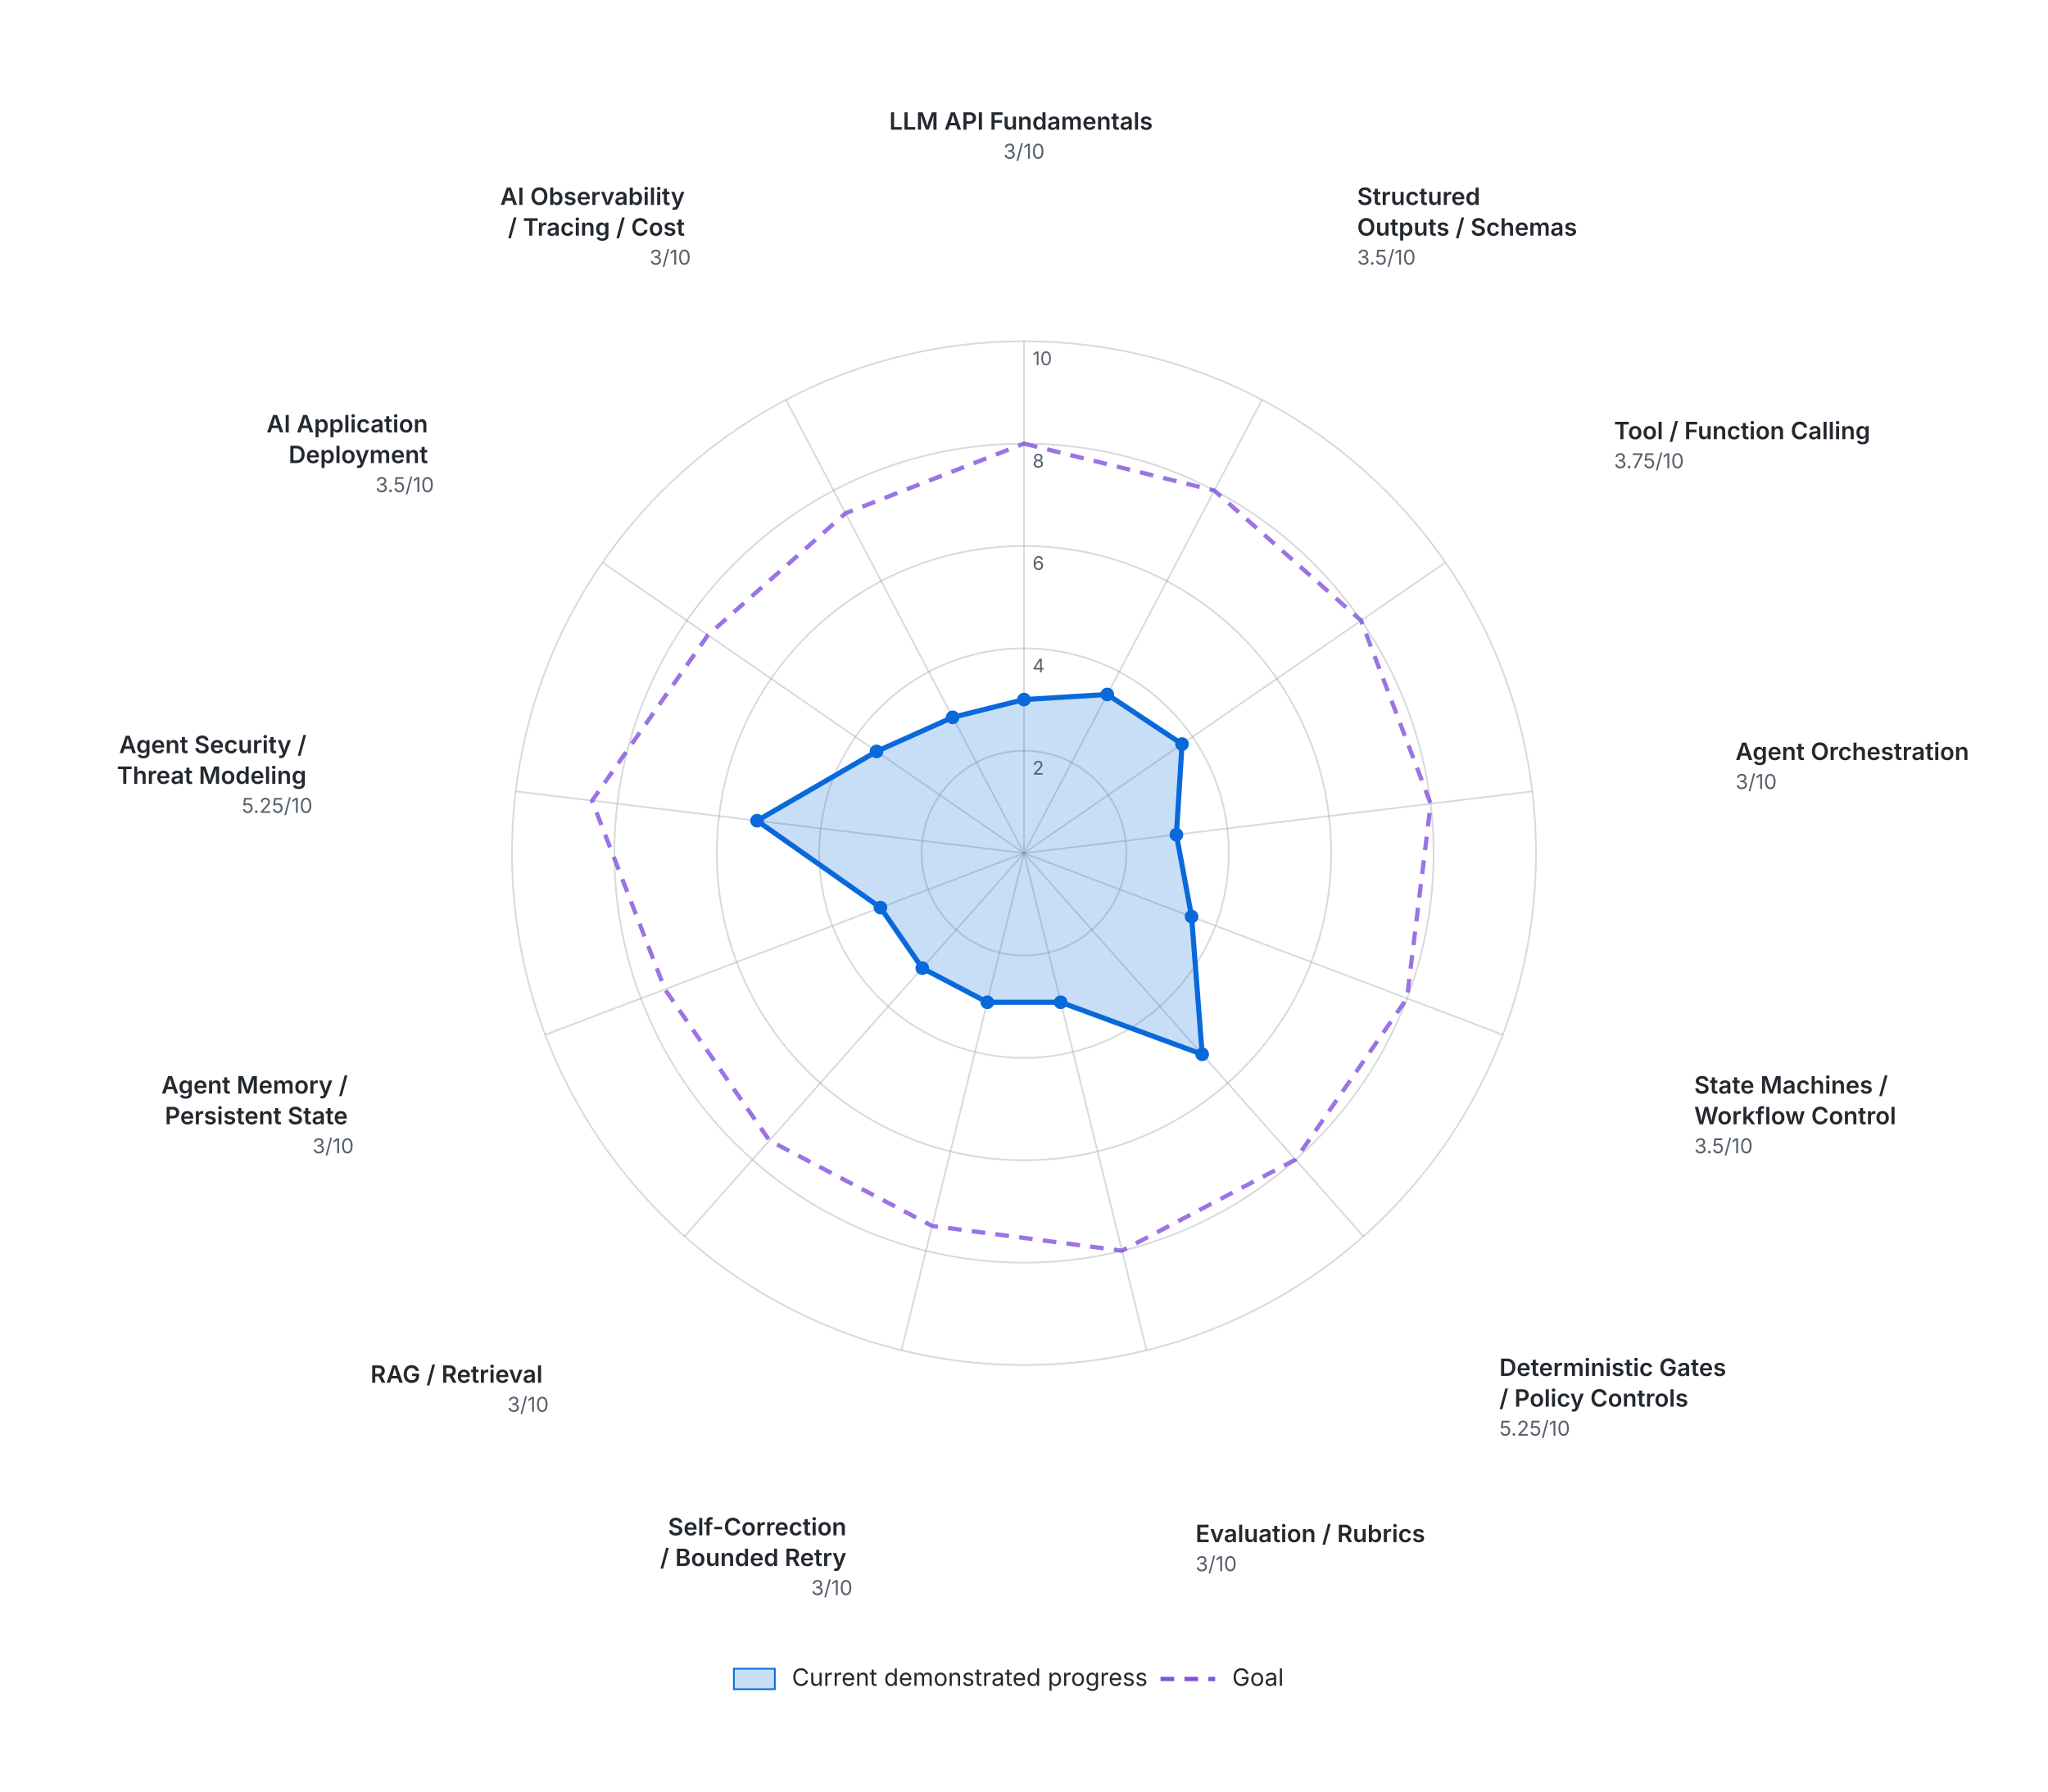
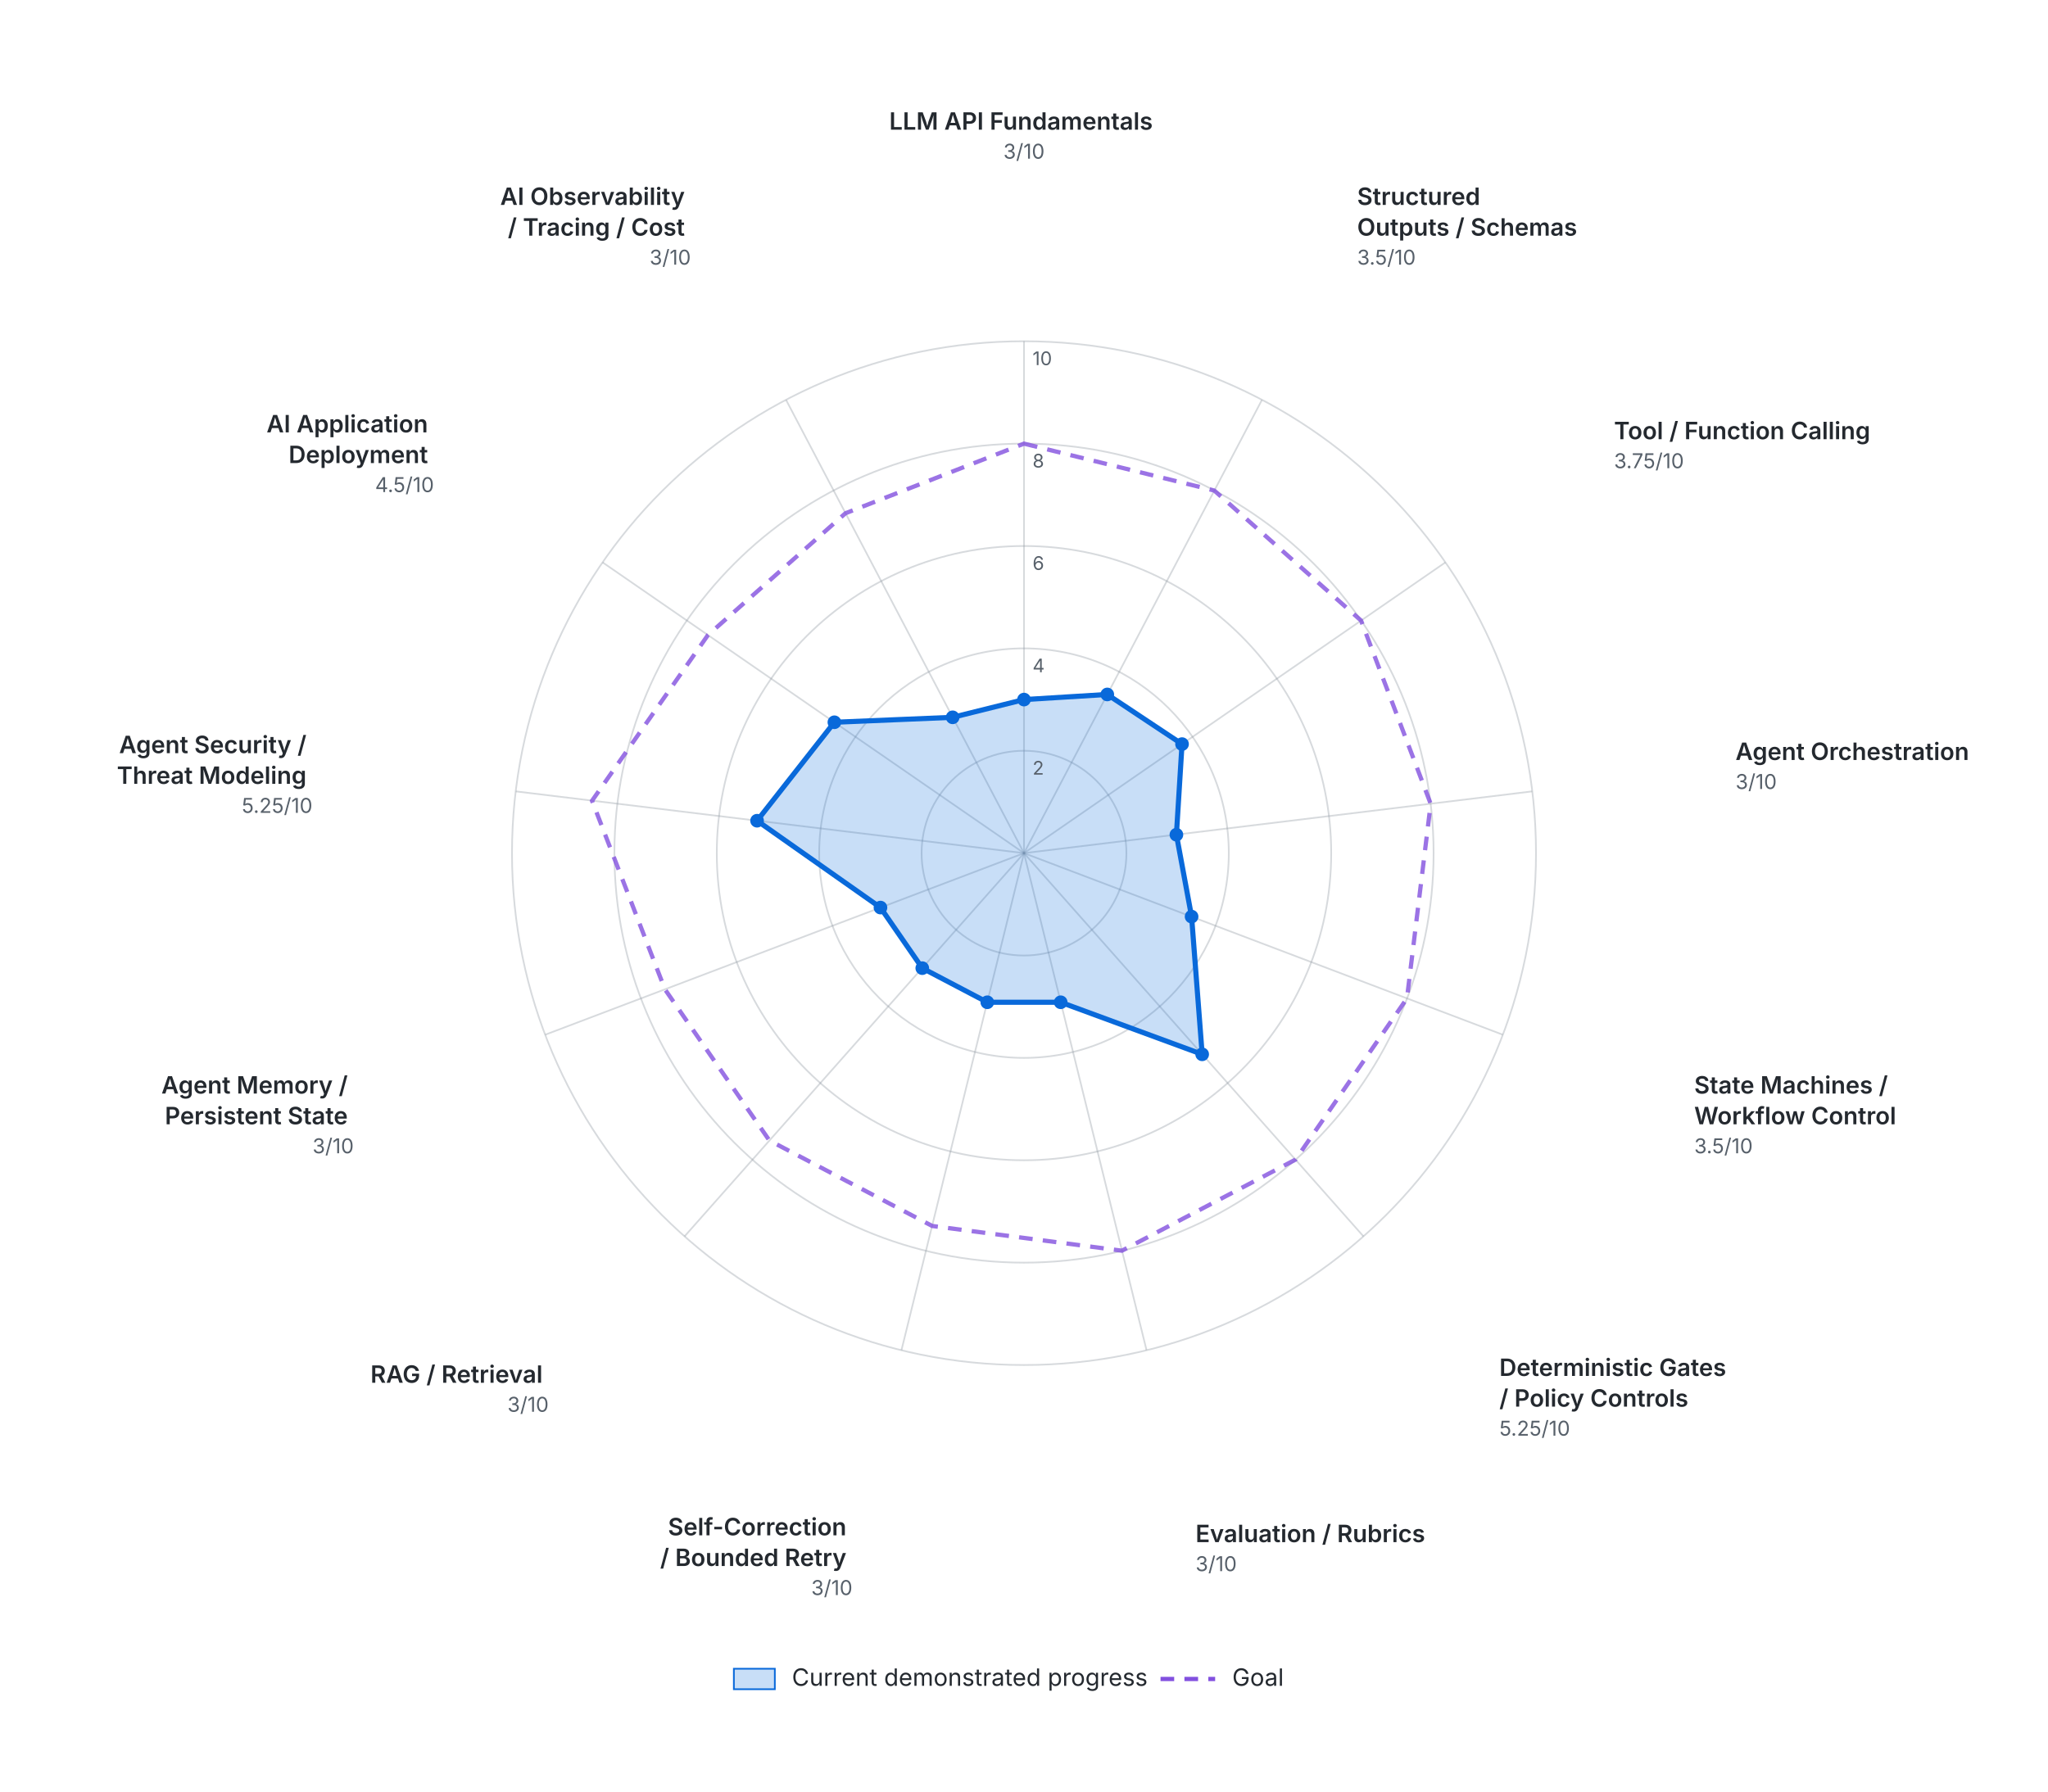
<svg xmlns="http://www.w3.org/2000/svg" width="1200" height="1050" viewBox="0 0 1200 1050" role="img" aria-labelledby="title desc">
  <style>
.grid{fill:none;stroke:#8c959f;stroke-width:1;opacity:.35} .goal{fill:none;stroke:#8250df;stroke-width:2.5;stroke-dasharray:8 6;opacity:.8}
.current{fill:#0969da;fill-opacity:.22;stroke:#0969da;stroke-width:3} .dot{fill:#0969da}
.label{font-family:-apple-system,BlinkMacSystemFont,"Segoe UI",sans-serif;font-size:14px;font-weight:600;fill:#24292f}
.score{font-size:12px;font-weight:400;fill:#57606a} .legend{font-family:-apple-system,BlinkMacSystemFont,"Segoe UI",sans-serif;font-size:14px;fill:#24292f}
.ring-label{font-family:-apple-system,BlinkMacSystemFont,"Segoe UI",sans-serif;font-size:11px;fill:#57606a}
@media (prefers-color-scheme:dark){.label,.legend{fill:#f0f6fc} .score,.ring-label{fill:#8c959f} .current{fill:#58a6ff;stroke:#58a6ff} .dot{fill:#58a6ff} .goal{stroke:#a371f7}}
</style>
  <circle class="grid" cx="600" cy="500" r="60.0" />
  <circle class="grid" cx="600" cy="500" r="120.0" />
  <circle class="grid" cx="600" cy="500" r="180.0" />
  <circle class="grid" cx="600" cy="500" r="240.0" />
  <circle class="grid" cx="600" cy="500" r="300.0" />
  <line class="grid" x1="600" y1="500" x2="600.0" y2="200.0" />
  <line class="grid" x1="600" y1="500" x2="739.4" y2="234.4" />
  <line class="grid" x1="600" y1="500" x2="846.9" y2="329.6" />
  <line class="grid" x1="600" y1="500" x2="897.8" y2="463.8" />
  <line class="grid" x1="600" y1="500" x2="880.5" y2="606.4" />
  <line class="grid" x1="600" y1="500" x2="798.9" y2="724.6" />
  <line class="grid" x1="600" y1="500" x2="671.8" y2="791.3" />
  <line class="grid" x1="600" y1="500" x2="528.2" y2="791.3" />
  <line class="grid" x1="600" y1="500" x2="401.1" y2="724.6" />
  <line class="grid" x1="600" y1="500" x2="319.5" y2="606.4" />
  <line class="grid" x1="600" y1="500" x2="302.2" y2="463.8" />
  <line class="grid" x1="600" y1="500" x2="353.1" y2="329.6" />
  <line class="grid" x1="600" y1="500" x2="460.6" y2="234.4" />
  <polygon class="goal" points="600.0,260.0 711.5,287.5 797.5,363.7 838.3,471.1 824.4,585.1 759.1,679.6 657.4,733.0 546.2,718.5 450.8,668.4 389.6,579.8 346.9,469.3 414.8,372.2 495.4,300.8" />
-   <polygon class="current" points="600.0,410.0 648.8,407.0 692.6,436.1 689.3,489.2 698.2,537.2 704.4,617.9 621.5,587.4 578.5,587.4 540.4,567.4 515.9,531.9 443.6,481.0 513.6,440.4 558.2,420.4" />
+   <polygon class="current" points="600.0,410.0 648.8,407.0 692.6,436.1 689.3,489.2 698.2,537.2 704.4,617.9 621.5,587.4 578.5,587.4 540.4,567.4 515.9,531.9 443.6,481.0 488.9,423.3 558.2,420.4" />
  <circle class="dot" cx="600.0" cy="410.0" r="4" />
  <circle class="dot" cx="648.8" cy="407.0" r="4" />
  <circle class="dot" cx="692.6" cy="436.1" r="4" />
  <circle class="dot" cx="689.3" cy="489.2" r="4" />
  <circle class="dot" cx="698.2" cy="537.2" r="4" />
  <circle class="dot" cx="704.4" cy="617.9" r="4" />
  <circle class="dot" cx="621.5" cy="587.4" r="4" />
  <circle class="dot" cx="578.5" cy="587.4" r="4" />
  <circle class="dot" cx="540.4" cy="567.4" r="4" />
  <circle class="dot" cx="515.9" cy="531.9" r="4" />
  <circle class="dot" cx="443.6" cy="481.0" r="4" />
-   <circle class="dot" cx="513.6" cy="440.4" r="4" />
+   <circle class="dot" cx="488.9" cy="423.3" r="4" />
  <circle class="dot" cx="558.2" cy="420.4" r="4" />
  <text class="label" x="600.0" y="76.0" text-anchor="middle">
    <tspan x="600.0">LLM API Fundamentals</tspan>
    <tspan class="score" x="600.0" dy="17">3/10</tspan>
  </text>
  <text class="label" x="795.2" y="120.1" text-anchor="start">
    <tspan x="795.2" dy="0">Structured</tspan>
    <tspan x="795.2" dy="18">Outputs / Schemas</tspan>
    <tspan class="score" x="795.2" dy="17">3.5/10</tspan>
  </text>
  <text class="label" x="945.7" y="257.4" text-anchor="start">
    <tspan x="945.7">Tool / Function Calling</tspan>
    <tspan class="score" x="945.7" dy="17">3.75/10</tspan>
  </text>
  <text class="label" x="1016.9" y="445.4" text-anchor="start">
    <tspan x="1016.9">Agent Orchestration</tspan>
    <tspan class="score" x="1016.9" dy="17">3/10</tspan>
  </text>
  <text class="label" x="992.7" y="640.9" text-anchor="start">
    <tspan x="992.7" dy="0">State Machines /</tspan>
    <tspan x="992.7" dy="18">Workflow Control</tspan>
    <tspan class="score" x="992.7" dy="17">3.5/10</tspan>
  </text>
  <text class="label" x="878.5" y="806.4" text-anchor="start">
    <tspan x="878.5" dy="0">Deterministic Gates</tspan>
    <tspan x="878.5" dy="18">/ Policy Controls</tspan>
    <tspan class="score" x="878.5" dy="17">5.25/10</tspan>
  </text>
  <text class="label" x="700.5" y="903.8" text-anchor="start">
    <tspan x="700.5">Evaluation / Rubrics</tspan>
    <tspan class="score" x="700.5" dy="17">3/10</tspan>
  </text>
  <text class="label" x="499.5" y="899.8" text-anchor="end">
    <tspan x="499.5" dy="0">Self-Correction</tspan>
    <tspan x="499.5" dy="18">/ Bounded Retry</tspan>
    <tspan class="score" x="499.5" dy="17">3/10</tspan>
  </text>
  <text class="label" x="321.5" y="810.4" text-anchor="end">
    <tspan x="321.5">RAG / Retrieval</tspan>
    <tspan class="score" x="321.5" dy="17">3/10</tspan>
  </text>
  <text class="label" x="207.3" y="640.9" text-anchor="end">
    <tspan x="207.3" dy="0">Agent Memory /</tspan>
    <tspan x="207.3" dy="18">Persistent State</tspan>
    <tspan class="score" x="207.3" dy="17">3/10</tspan>
  </text>
  <text class="label" x="183.1" y="441.4" text-anchor="end">
    <tspan x="183.1" dy="0">Agent Security /</tspan>
    <tspan x="183.1" dy="18">Threat Modeling</tspan>
    <tspan class="score" x="183.1" dy="17">5.25/10</tspan>
  </text>
  <text class="label" x="254.3" y="253.4" text-anchor="end">
    <tspan x="254.3" dy="0">AI Application</tspan>
    <tspan x="254.3" dy="18">Deployment</tspan>
-     <tspan class="score" x="254.3" dy="17">3.5/10</tspan>
+     <tspan class="score" x="254.3" dy="17">4.5/10</tspan>
  </text>
  <text class="label" x="404.8" y="120.1" text-anchor="end">
    <tspan x="404.8" dy="0">AI Observability</tspan>
    <tspan x="404.8" dy="18">/ Tracing / Cost</tspan>
    <tspan class="score" x="404.8" dy="17">3/10</tspan>
  </text>
  <text class="ring-label" x="605" y="454.0">2</text>
  <text class="ring-label" x="605" y="394.0">4</text>
  <text class="ring-label" x="605" y="334.0">6</text>
  <text class="ring-label" x="605" y="274.0">8</text>
  <text class="ring-label" x="605" y="214.0">10</text>
  <g transform="translate(430,990)">
    <rect x="0" y="-12" width="24" height="12" fill="#0969da" fill-opacity=".22" stroke="#0969da" />
    <text class="legend" x="34" y="-2">Current demonstrated progress</text>
    <line x1="250" y1="-6" x2="282" y2="-6" stroke="#8250df" stroke-width="2.5" stroke-dasharray="8 6" />
    <text class="legend" x="292" y="-2">Goal</text>
  </g>
</svg>
